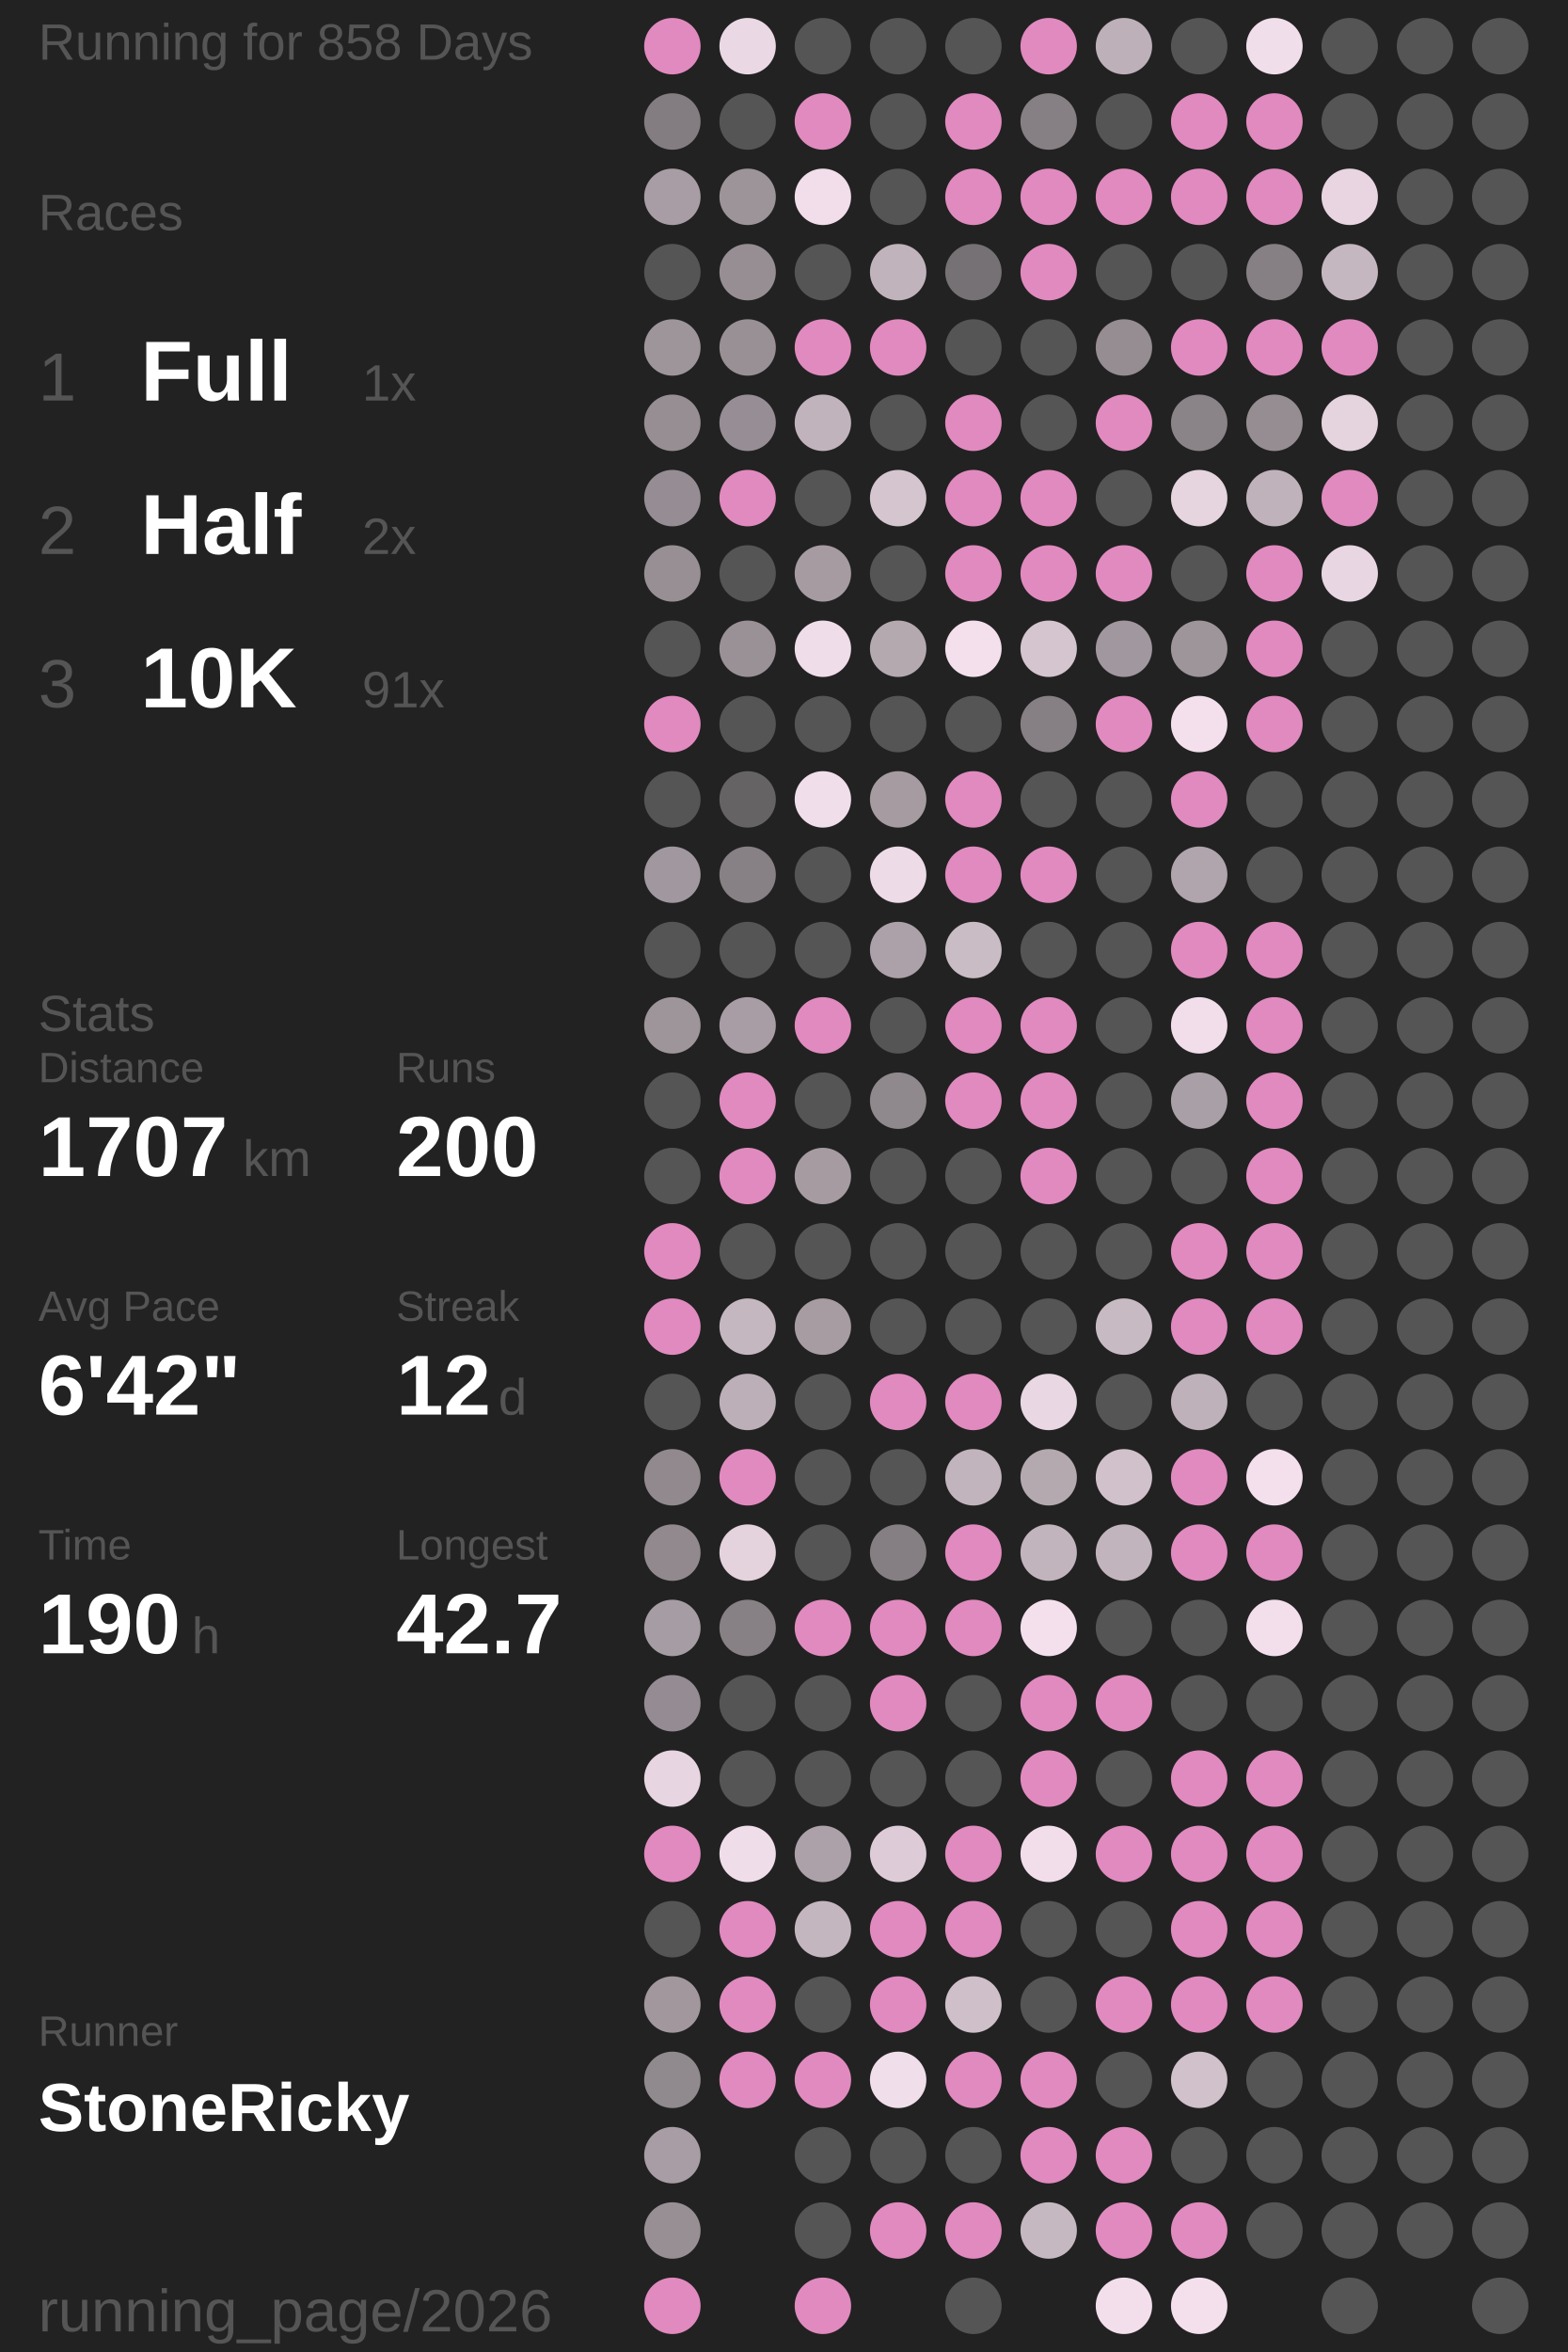
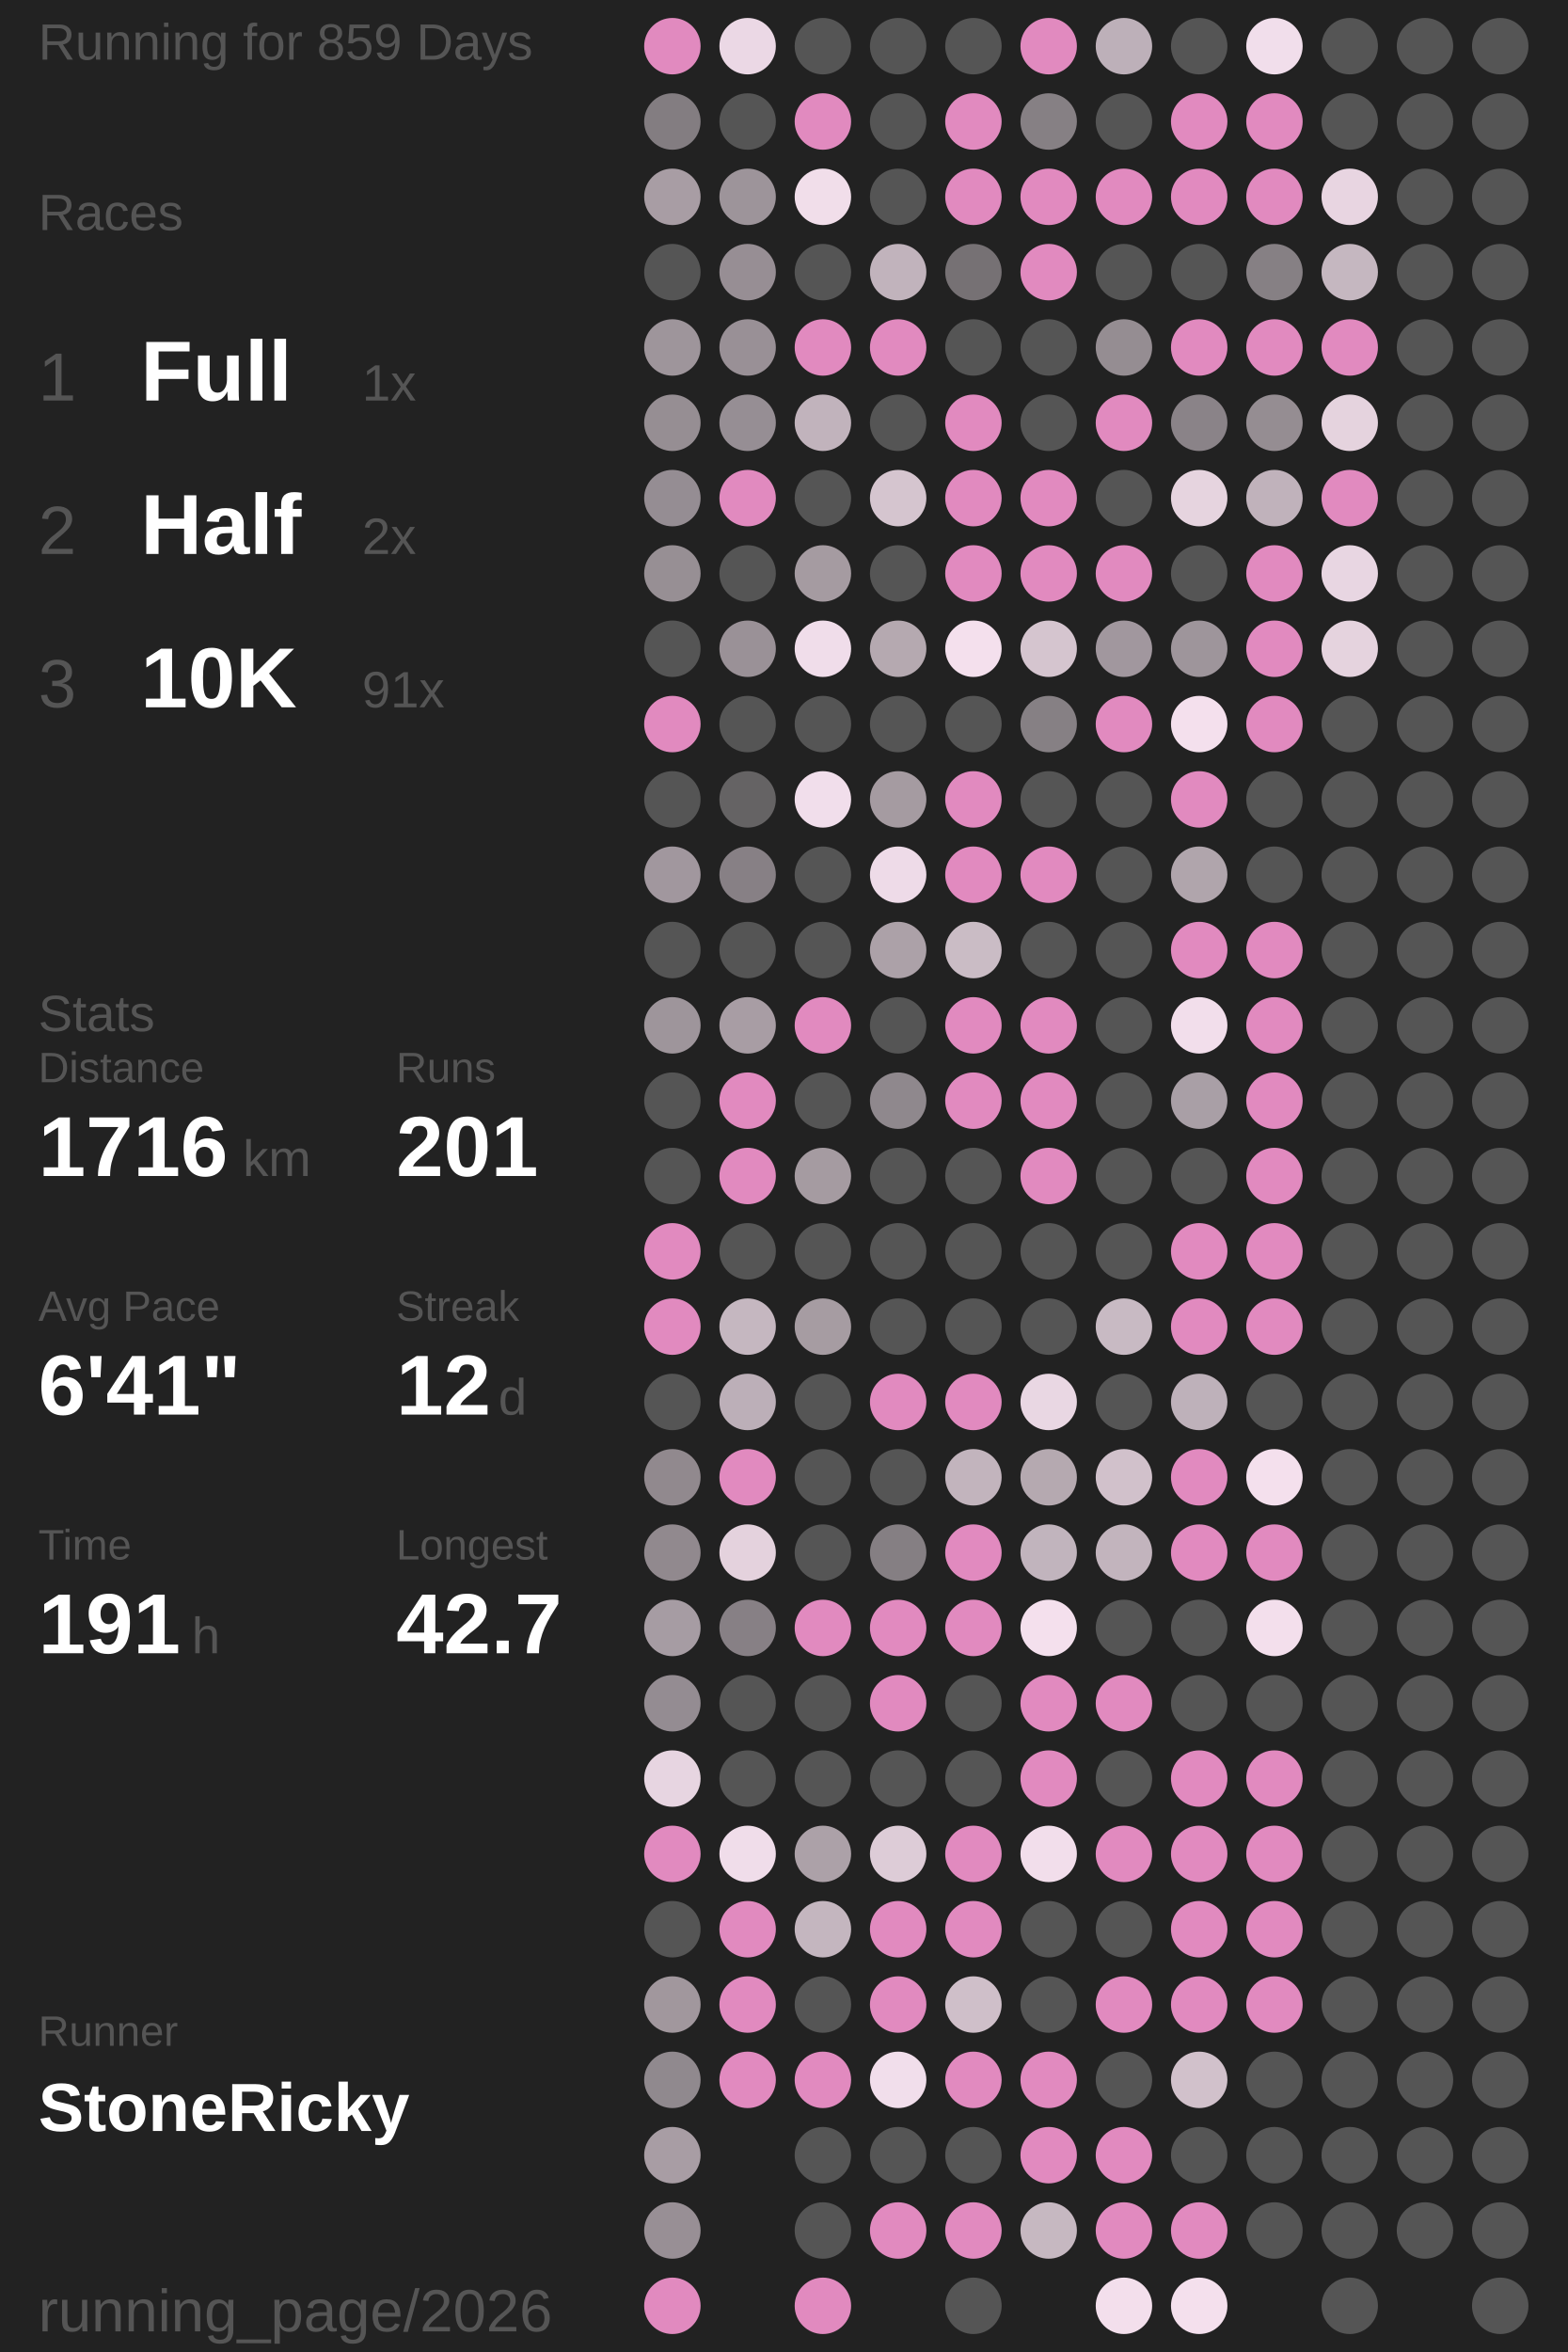
<svg xmlns="http://www.w3.org/2000/svg" baseProfile="full" height="300mm" version="1.1" viewBox="11,12,175,276" width="200mm">
  <defs />
  <rect fill="#222222" height="300" width="200" x="0" y="0" />
-   <text fill="#555555" style="font-size:6px; font-family:Arial;" x="11" y="19">Running for 858 Days</text>
+   <text fill="#555555" style="font-size:6px; font-family:Arial;" x="11" y="19">Running for 859 Days</text>
  <text fill="#555555" style="font-size:6px; font-family:Arial;" x="11" y="39">Races</text>
  <text fill="#555555" style="font-size:8px; font-family:Arial;" x="11" y="59">1</text>
  <text fill="#FFFFFF" style="font-size:10px; font-family:Arial; font-weight:bold;" x="23" y="59">Full</text>
  <text fill="#555555" style="font-size:6px; font-family:Arial;" x="49" y="59">1x</text>
  <text fill="#555555" style="font-size:8px; font-family:Arial;" x="11" y="77">2</text>
  <text fill="#FFFFFF" style="font-size:10px; font-family:Arial; font-weight:bold;" x="23" y="77">Half</text>
  <text fill="#555555" style="font-size:6px; font-family:Arial;" x="49" y="77">2x</text>
  <text fill="#555555" style="font-size:8px; font-family:Arial;" x="11" y="95">3</text>
  <text fill="#FFFFFF" style="font-size:10px; font-family:Arial; font-weight:bold;" x="23" y="95">10K</text>
  <text fill="#555555" style="font-size:6px; font-family:Arial;" x="49" y="95">91x</text>
  <text fill="#555555" style="font-size:6px; font-family:Arial;" x="11" y="133">Stats</text>
  <text fill="#555555" style="font-size:5px; font-family:Arial;" x="11" y="139">Distance</text>
-   <text fill="#FFFFFF" style="font-size:10px; font-family:Arial; font-weight:bold;" x="11" y="150">1707</text>
+   <text fill="#FFFFFF" style="font-size:10px; font-family:Arial; font-weight:bold;" x="11" y="150">1716</text>
  <text fill="#555555" style="font-size:6px; font-family:Arial;" x="35" y="150">km</text>
  <text fill="#555555" style="font-size:5px; font-family:Arial;" x="53" y="139">Runs</text>
-   <text fill="#FFFFFF" style="font-size:10px; font-family:Arial; font-weight:bold;" x="53" y="150">200</text>
+   <text fill="#FFFFFF" style="font-size:10px; font-family:Arial; font-weight:bold;" x="53" y="150">201</text>
  <text fill="#555555" style="font-size:5px; font-family:Arial;" x="11" y="167">Avg Pace</text>
-   <text fill="#FFFFFF" style="font-size:10px; font-family:Arial; font-weight:bold;" x="11" y="178">6'42"</text>
+   <text fill="#FFFFFF" style="font-size:10px; font-family:Arial; font-weight:bold;" x="11" y="178">6'41"</text>
  <text fill="#555555" style="font-size:5px; font-family:Arial;" x="53" y="167">Streak</text>
  <text fill="#FFFFFF" style="font-size:10px; font-family:Arial; font-weight:bold;" x="53" y="178">12</text>
  <text fill="#555555" style="font-size:6px; font-family:Arial;" x="65" y="178">d</text>
  <text fill="#555555" style="font-size:5px; font-family:Arial;" x="11" y="195">Time</text>
-   <text fill="#FFFFFF" style="font-size:10px; font-family:Arial; font-weight:bold;" x="11" y="206">190</text>
+   <text fill="#FFFFFF" style="font-size:10px; font-family:Arial; font-weight:bold;" x="11" y="206">191</text>
  <text fill="#555555" style="font-size:6px; font-family:Arial;" x="29" y="206">h</text>
  <text fill="#555555" style="font-size:5px; font-family:Arial;" x="53" y="195">Longest</text>
  <text fill="#FFFFFF" style="font-size:10px; font-family:Arial; font-weight:bold;" x="53" y="206">42.7</text>
  <text fill="#555555" style="font-size:5px; font-family:Arial;" x="11" y="252.065">Runner</text>
  <text fill="#FFFFFF" style="font-size:8px; font-family:Arial; font-weight:bold;" x="11" y="262.065">StoneRicky</text>
  <text fill="#555555" style="font-size:7px; font-family:Arial;" x="11" y="285.581">running_page/2026</text>
  <circle cx="85.417" cy="17.419" fill="#E18ABF" r="3.312" />
  <circle cx="85.417" cy="26.258" fill="#837d81" r="3.312" />
  <circle cx="85.417" cy="35.097" fill="#a89da4" r="3.312" />
  <circle cx="85.417" cy="43.935" fill="#555555" r="3.312" />
  <circle cx="85.417" cy="52.774" fill="#9e959b" r="3.312" />
  <circle cx="85.417" cy="61.613" fill="#968e93" r="3.312" />
  <circle cx="85.417" cy="70.452" fill="#958d93" r="3.312" />
  <circle cx="85.417" cy="79.29" fill="#978f94" r="3.312" />
  <circle cx="85.417" cy="88.129" fill="#555555" r="3.312" />
  <circle cx="85.417" cy="96.968" fill="#E18ABF" r="3.312" />
  <circle cx="85.417" cy="105.806" fill="#555555" r="3.312" />
  <circle cx="85.417" cy="114.645" fill="#a1979e" r="3.312" />
  <circle cx="85.417" cy="123.484" fill="#555555" r="3.312" />
  <circle cx="85.417" cy="132.323" fill="#9e959b" r="3.312" />
  <circle cx="85.417" cy="141.161" fill="#555555" r="3.312" />
  <circle cx="85.417" cy="150" fill="#555555" r="3.312" />
  <circle cx="85.417" cy="158.839" fill="#E18ABF" r="3.312" />
  <circle cx="85.417" cy="167.677" fill="#E18ABF" r="3.312" />
  <circle cx="85.417" cy="176.516" fill="#555555" r="3.312" />
  <circle cx="85.417" cy="185.355" fill="#91898e" r="3.312" />
  <circle cx="85.417" cy="194.194" fill="#91898e" r="3.312" />
  <circle cx="85.417" cy="203.032" fill="#a69ca3" r="3.312" />
  <circle cx="85.417" cy="211.871" fill="#948c92" r="3.312" />
  <circle cx="85.417" cy="220.71" fill="#e7d5e1" r="3.312" />
  <circle cx="85.417" cy="229.548" fill="#E18ABF" r="3.312" />
  <circle cx="85.417" cy="238.387" fill="#555555" r="3.312" />
  <circle cx="85.417" cy="247.226" fill="#a1979d" r="3.312" />
  <circle cx="85.417" cy="256.065" fill="#90898e" r="3.312" />
  <circle cx="85.417" cy="264.903" fill="#a89da4" r="3.312" />
  <circle cx="85.417" cy="273.742" fill="#988f95" r="3.312" />
  <circle cx="85.417" cy="282.581" fill="#E18ABF" r="3.312" />
  <circle cx="94.25" cy="17.419" fill="#ebd8e5" r="3.312" />
  <circle cx="94.25" cy="26.258" fill="#555555" r="3.312" />
  <circle cx="94.25" cy="35.097" fill="#9d949a" r="3.312" />
  <circle cx="94.25" cy="43.935" fill="#978e94" r="3.312" />
  <circle cx="94.25" cy="52.774" fill="#999096" r="3.312" />
  <circle cx="94.25" cy="61.613" fill="#968e94" r="3.312" />
  <circle cx="94.25" cy="70.452" fill="#E18ABF" r="3.312" />
  <circle cx="94.25" cy="79.29" fill="#555555" r="3.312" />
  <circle cx="94.25" cy="88.129" fill="#9a9197" r="3.312" />
  <circle cx="94.25" cy="96.968" fill="#555555" r="3.312" />
  <circle cx="94.25" cy="105.806" fill="#656364" r="3.312" />
  <circle cx="94.25" cy="114.645" fill="#878085" r="3.312" />
  <circle cx="94.25" cy="123.484" fill="#555555" r="3.312" />
  <circle cx="94.25" cy="132.323" fill="#a89da4" r="3.312" />
  <circle cx="94.25" cy="141.161" fill="#E18ABF" r="3.312" />
  <circle cx="94.25" cy="150" fill="#E18ABF" r="3.312" />
  <circle cx="94.25" cy="158.839" fill="#555555" r="3.312" />
  <circle cx="94.25" cy="167.677" fill="#c5b7c0" r="3.312" />
  <circle cx="94.25" cy="176.516" fill="#bcafb8" r="3.312" />
  <circle cx="94.25" cy="185.355" fill="#E18ABF" r="3.312" />
  <circle cx="94.25" cy="194.194" fill="#e4d2dd" r="3.312" />
  <circle cx="94.25" cy="203.032" fill="#878085" r="3.312" />
  <circle cx="94.25" cy="211.871" fill="#555555" r="3.312" />
  <circle cx="94.25" cy="220.71" fill="#555555" r="3.312" />
  <circle cx="94.25" cy="229.548" fill="#f0ddea" r="3.312" />
  <circle cx="94.25" cy="238.387" fill="#E18ABF" r="3.312" />
  <circle cx="94.25" cy="247.226" fill="#E18ABF" r="3.312" />
  <circle cx="94.25" cy="256.065" fill="#E18ABF" r="3.312" />
  <circle cx="103.083" cy="17.419" fill="#555555" r="3.312" />
  <circle cx="103.083" cy="26.258" fill="#E18ABF" r="3.312" />
  <circle cx="103.083" cy="35.097" fill="#f1deea" r="3.312" />
  <circle cx="103.083" cy="43.935" fill="#555555" r="3.312" />
  <circle cx="103.083" cy="52.774" fill="#E18ABF" r="3.312" />
  <circle cx="103.083" cy="61.613" fill="#c1b3bc" r="3.312" />
  <circle cx="103.083" cy="70.452" fill="#555555" r="3.312" />
  <circle cx="103.083" cy="79.29" fill="#a59ba1" r="3.312" />
  <circle cx="103.083" cy="88.129" fill="#f0ddea" r="3.312" />
  <circle cx="103.083" cy="96.968" fill="#555555" r="3.312" />
  <circle cx="103.083" cy="105.806" fill="#f1deeb" r="3.312" />
  <circle cx="103.083" cy="114.645" fill="#555555" r="3.312" />
  <circle cx="103.083" cy="123.484" fill="#555555" r="3.312" />
  <circle cx="103.083" cy="132.323" fill="#E18ABF" r="3.312" />
  <circle cx="103.083" cy="141.161" fill="#555555" r="3.312" />
  <circle cx="103.083" cy="150" fill="#a59ba1" r="3.312" />
  <circle cx="103.083" cy="158.839" fill="#555555" r="3.312" />
  <circle cx="103.083" cy="167.677" fill="#a69ca2" r="3.312" />
  <circle cx="103.083" cy="176.516" fill="#555555" r="3.312" />
  <circle cx="103.083" cy="185.355" fill="#555555" r="3.312" />
  <circle cx="103.083" cy="194.194" fill="#555555" r="3.312" />
  <circle cx="103.083" cy="203.032" fill="#E18ABF" r="3.312" />
  <circle cx="103.083" cy="211.871" fill="#555555" r="3.312" />
  <circle cx="103.083" cy="220.71" fill="#555555" r="3.312" />
  <circle cx="103.083" cy="229.548" fill="#aca1a8" r="3.312" />
  <circle cx="103.083" cy="238.387" fill="#c4b6bf" r="3.312" />
  <circle cx="103.083" cy="247.226" fill="#555555" r="3.312" />
  <circle cx="103.083" cy="256.065" fill="#E18ABF" r="3.312" />
  <circle cx="103.083" cy="264.903" fill="#555555" r="3.312" />
  <circle cx="103.083" cy="273.742" fill="#555555" r="3.312" />
  <circle cx="103.083" cy="282.581" fill="#E18ABF" r="3.312" />
  <circle cx="111.917" cy="17.419" fill="#555555" r="3.312" />
  <circle cx="111.917" cy="26.258" fill="#555555" r="3.312" />
  <circle cx="111.917" cy="35.097" fill="#555555" r="3.312" />
  <circle cx="111.917" cy="43.935" fill="#c1b3bc" r="3.312" />
  <circle cx="111.917" cy="52.774" fill="#E18ABF" r="3.312" />
  <circle cx="111.917" cy="61.613" fill="#555555" r="3.312" />
  <circle cx="111.917" cy="70.452" fill="#d5c5cf" r="3.312" />
  <circle cx="111.917" cy="79.29" fill="#555555" r="3.312" />
  <circle cx="111.917" cy="88.129" fill="#b5a9b0" r="3.312" />
  <circle cx="111.917" cy="96.968" fill="#555555" r="3.312" />
  <circle cx="111.917" cy="105.806" fill="#a59ba1" r="3.312" />
  <circle cx="111.917" cy="114.645" fill="#eedbe8" r="3.312" />
  <circle cx="111.917" cy="123.484" fill="#aca1a8" r="3.312" />
  <circle cx="111.917" cy="132.323" fill="#555555" r="3.312" />
  <circle cx="111.917" cy="141.161" fill="#8f888d" r="3.312" />
  <circle cx="111.917" cy="150" fill="#555555" r="3.312" />
  <circle cx="111.917" cy="158.839" fill="#555555" r="3.312" />
  <circle cx="111.917" cy="167.677" fill="#555555" r="3.312" />
  <circle cx="111.917" cy="176.516" fill="#E18ABF" r="3.312" />
  <circle cx="111.917" cy="185.355" fill="#555555" r="3.312" />
  <circle cx="111.917" cy="194.194" fill="#857f83" r="3.312" />
  <circle cx="111.917" cy="203.032" fill="#E18ABF" r="3.312" />
  <circle cx="111.917" cy="211.871" fill="#E18ABF" r="3.312" />
  <circle cx="111.917" cy="220.71" fill="#555555" r="3.312" />
  <circle cx="111.917" cy="229.548" fill="#ddccd7" r="3.312" />
  <circle cx="111.917" cy="238.387" fill="#E18ABF" r="3.312" />
  <circle cx="111.917" cy="247.226" fill="#E18ABF" r="3.312" />
  <circle cx="111.917" cy="256.065" fill="#f1deeb" r="3.312" />
  <circle cx="111.917" cy="264.903" fill="#555555" r="3.312" />
  <circle cx="111.917" cy="273.742" fill="#E18ABF" r="3.312" />
  <circle cx="120.75" cy="17.419" fill="#555555" r="3.312" />
  <circle cx="120.75" cy="26.258" fill="#E18ABF" r="3.312" />
  <circle cx="120.75" cy="35.097" fill="#E18ABF" r="3.312" />
  <circle cx="120.75" cy="43.935" fill="#767174" r="3.312" />
  <circle cx="120.75" cy="52.774" fill="#555555" r="3.312" />
  <circle cx="120.75" cy="61.613" fill="#E18ABF" r="3.312" />
  <circle cx="120.75" cy="70.452" fill="#E18ABF" r="3.312" />
  <circle cx="120.75" cy="79.29" fill="#E18ABF" r="3.312" />
  <circle cx="120.75" cy="88.129" fill="#f4e0ed" r="3.312" />
  <circle cx="120.75" cy="96.968" fill="#555555" r="3.312" />
  <circle cx="120.75" cy="105.806" fill="#E18ABF" r="3.312" />
  <circle cx="120.75" cy="114.645" fill="#E18ABF" r="3.312" />
  <circle cx="120.75" cy="123.484" fill="#cabcc5" r="3.312" />
  <circle cx="120.75" cy="132.323" fill="#E18ABF" r="3.312" />
  <circle cx="120.75" cy="141.161" fill="#E18ABF" r="3.312" />
  <circle cx="120.75" cy="150" fill="#555555" r="3.312" />
  <circle cx="120.75" cy="158.839" fill="#555555" r="3.312" />
  <circle cx="120.75" cy="167.677" fill="#555555" r="3.312" />
  <circle cx="120.75" cy="176.516" fill="#E18ABF" r="3.312" />
  <circle cx="120.75" cy="185.355" fill="#c2b4bd" r="3.312" />
  <circle cx="120.75" cy="194.194" fill="#E18ABF" r="3.312" />
  <circle cx="120.75" cy="203.032" fill="#E18ABF" r="3.312" />
  <circle cx="120.75" cy="211.871" fill="#555555" r="3.312" />
  <circle cx="120.75" cy="220.71" fill="#555555" r="3.312" />
  <circle cx="120.75" cy="229.548" fill="#E18ABF" r="3.312" />
  <circle cx="120.75" cy="238.387" fill="#E18ABF" r="3.312" />
  <circle cx="120.75" cy="247.226" fill="#cfbfc9" r="3.312" />
  <circle cx="120.75" cy="256.065" fill="#E18ABF" r="3.312" />
  <circle cx="120.75" cy="264.903" fill="#555555" r="3.312" />
  <circle cx="120.75" cy="273.742" fill="#E18ABF" r="3.312" />
  <circle cx="120.75" cy="282.581" fill="#555555" r="3.312" />
  <circle cx="129.583" cy="17.419" fill="#E18ABF" r="3.312" />
  <circle cx="129.583" cy="26.258" fill="#868084" r="3.312" />
  <circle cx="129.583" cy="35.097" fill="#E18ABF" r="3.312" />
  <circle cx="129.583" cy="43.935" fill="#E18ABF" r="3.312" />
  <circle cx="129.583" cy="52.774" fill="#555555" r="3.312" />
  <circle cx="129.583" cy="61.613" fill="#555555" r="3.312" />
  <circle cx="129.583" cy="70.452" fill="#E18ABF" r="3.312" />
  <circle cx="129.583" cy="79.29" fill="#E18ABF" r="3.312" />
  <circle cx="129.583" cy="88.129" fill="#d5c5cf" r="3.312" />
  <circle cx="129.583" cy="96.968" fill="#868084" r="3.312" />
  <circle cx="129.583" cy="105.806" fill="#555555" r="3.312" />
  <circle cx="129.583" cy="114.645" fill="#E18ABF" r="3.312" />
  <circle cx="129.583" cy="123.484" fill="#555555" r="3.312" />
  <circle cx="129.583" cy="132.323" fill="#E18ABF" r="3.312" />
  <circle cx="129.583" cy="141.161" fill="#E18ABF" r="3.312" />
  <circle cx="129.583" cy="150" fill="#E18ABF" r="3.312" />
  <circle cx="129.583" cy="158.839" fill="#555555" r="3.312" />
  <circle cx="129.583" cy="167.677" fill="#555555" r="3.312" />
  <circle cx="129.583" cy="176.516" fill="#e9d7e3" r="3.312" />
  <circle cx="129.583" cy="185.355" fill="#b5a9b0" r="3.312" />
  <circle cx="129.583" cy="194.194" fill="#c1b4bd" r="3.312" />
  <circle cx="129.583" cy="203.032" fill="#f4e0ed" r="3.312" />
  <circle cx="129.583" cy="211.871" fill="#E18ABF" r="3.312" />
  <circle cx="129.583" cy="220.71" fill="#E18ABF" r="3.312" />
  <circle cx="129.583" cy="229.548" fill="#f2deeb" r="3.312" />
  <circle cx="129.583" cy="238.387" fill="#555555" r="3.312" />
  <circle cx="129.583" cy="247.226" fill="#555555" r="3.312" />
  <circle cx="129.583" cy="256.065" fill="#E18ABF" r="3.312" />
  <circle cx="129.583" cy="264.903" fill="#E18ABF" r="3.312" />
  <circle cx="129.583" cy="273.742" fill="#c6b8c1" r="3.312" />
  <circle cx="138.417" cy="17.419" fill="#bdb0b9" r="3.312" />
  <circle cx="138.417" cy="26.258" fill="#555555" r="3.312" />
  <circle cx="138.417" cy="35.097" fill="#E18ABF" r="3.312" />
  <circle cx="138.417" cy="43.935" fill="#555555" r="3.312" />
  <circle cx="138.417" cy="52.774" fill="#958d92" r="3.312" />
  <circle cx="138.417" cy="61.613" fill="#E18ABF" r="3.312" />
  <circle cx="138.417" cy="70.452" fill="#555555" r="3.312" />
  <circle cx="138.417" cy="79.29" fill="#E18ABF" r="3.312" />
  <circle cx="138.417" cy="88.129" fill="#a1979e" r="3.312" />
  <circle cx="138.417" cy="96.968" fill="#E18ABF" r="3.312" />
  <circle cx="138.417" cy="105.806" fill="#555555" r="3.312" />
  <circle cx="138.417" cy="114.645" fill="#555555" r="3.312" />
  <circle cx="138.417" cy="123.484" fill="#555555" r="3.312" />
  <circle cx="138.417" cy="132.323" fill="#555555" r="3.312" />
  <circle cx="138.417" cy="141.161" fill="#555555" r="3.312" />
  <circle cx="138.417" cy="150" fill="#555555" r="3.312" />
  <circle cx="138.417" cy="158.839" fill="#555555" r="3.312" />
  <circle cx="138.417" cy="167.677" fill="#c8bac3" r="3.312" />
  <circle cx="138.417" cy="176.516" fill="#555555" r="3.312" />
  <circle cx="138.417" cy="185.355" fill="#d1c1cb" r="3.312" />
  <circle cx="138.417" cy="194.194" fill="#c2b4bd" r="3.312" />
  <circle cx="138.417" cy="203.032" fill="#555555" r="3.312" />
  <circle cx="138.417" cy="211.871" fill="#E18ABF" r="3.312" />
  <circle cx="138.417" cy="220.71" fill="#555555" r="3.312" />
  <circle cx="138.417" cy="229.548" fill="#E18ABF" r="3.312" />
  <circle cx="138.417" cy="238.387" fill="#555555" r="3.312" />
  <circle cx="138.417" cy="247.226" fill="#E18ABF" r="3.312" />
  <circle cx="138.417" cy="256.065" fill="#555555" r="3.312" />
  <circle cx="138.417" cy="264.903" fill="#E18ABF" r="3.312" />
  <circle cx="138.417" cy="273.742" fill="#E18ABF" r="3.312" />
  <circle cx="138.417" cy="282.581" fill="#f3dfec" r="3.312" />
  <circle cx="147.25" cy="17.419" fill="#555555" r="3.312" />
  <circle cx="147.25" cy="26.258" fill="#E18ABF" r="3.312" />
  <circle cx="147.25" cy="35.097" fill="#E18ABF" r="3.312" />
  <circle cx="147.25" cy="43.935" fill="#555555" r="3.312" />
  <circle cx="147.25" cy="52.774" fill="#E18ABF" r="3.312" />
  <circle cx="147.25" cy="61.613" fill="#8a8388" r="3.312" />
  <circle cx="147.25" cy="70.452" fill="#e6d4df" r="3.312" />
  <circle cx="147.25" cy="79.29" fill="#555555" r="3.312" />
  <circle cx="147.25" cy="88.129" fill="#9e959b" r="3.312" />
  <circle cx="147.25" cy="96.968" fill="#f4e0ed" r="3.312" />
  <circle cx="147.25" cy="105.806" fill="#E18ABF" r="3.312" />
  <circle cx="147.25" cy="114.645" fill="#b0a5ac" r="3.312" />
  <circle cx="147.25" cy="123.484" fill="#E18ABF" r="3.312" />
  <circle cx="147.25" cy="132.323" fill="#f2deeb" r="3.312" />
  <circle cx="147.25" cy="141.161" fill="#a99fa6" r="3.312" />
  <circle cx="147.25" cy="150" fill="#555555" r="3.312" />
  <circle cx="147.25" cy="158.839" fill="#E18ABF" r="3.312" />
  <circle cx="147.25" cy="167.677" fill="#E18ABF" r="3.312" />
  <circle cx="147.25" cy="176.516" fill="#beb1ba" r="3.312" />
  <circle cx="147.25" cy="185.355" fill="#E18ABF" r="3.312" />
  <circle cx="147.25" cy="194.194" fill="#E18ABF" r="3.312" />
  <circle cx="147.25" cy="203.032" fill="#555555" r="3.312" />
  <circle cx="147.25" cy="211.871" fill="#555555" r="3.312" />
  <circle cx="147.25" cy="220.71" fill="#E18ABF" r="3.312" />
  <circle cx="147.25" cy="229.548" fill="#E18ABF" r="3.312" />
  <circle cx="147.25" cy="238.387" fill="#E18ABF" r="3.312" />
  <circle cx="147.25" cy="247.226" fill="#E18ABF" r="3.312" />
  <circle cx="147.25" cy="256.065" fill="#d1c1cb" r="3.312" />
  <circle cx="147.25" cy="264.903" fill="#555555" r="3.312" />
  <circle cx="147.25" cy="273.742" fill="#E18ABF" r="3.312" />
  <circle cx="147.25" cy="282.581" fill="#f4e0ed" r="3.312" />
  <circle cx="156.083" cy="17.419" fill="#f1deeb" r="3.312" />
  <circle cx="156.083" cy="26.258" fill="#E18ABF" r="3.312" />
  <circle cx="156.083" cy="35.097" fill="#E18ABF" r="3.312" />
  <circle cx="156.083" cy="43.935" fill="#868084" r="3.312" />
  <circle cx="156.083" cy="52.774" fill="#E18ABF" r="3.312" />
  <circle cx="156.083" cy="61.613" fill="#958d92" r="3.312" />
  <circle cx="156.083" cy="70.452" fill="#c0b2bb" r="3.312" />
  <circle cx="156.083" cy="79.29" fill="#E18ABF" r="3.312" />
  <circle cx="156.083" cy="88.129" fill="#E18ABF" r="3.312" />
  <circle cx="156.083" cy="96.968" fill="#E18ABF" r="3.312" />
  <circle cx="156.083" cy="105.806" fill="#555555" r="3.312" />
  <circle cx="156.083" cy="114.645" fill="#555555" r="3.312" />
  <circle cx="156.083" cy="123.484" fill="#E18ABF" r="3.312" />
  <circle cx="156.083" cy="132.323" fill="#E18ABF" r="3.312" />
  <circle cx="156.083" cy="141.161" fill="#E18ABF" r="3.312" />
  <circle cx="156.083" cy="150" fill="#E18ABF" r="3.312" />
  <circle cx="156.083" cy="158.839" fill="#E18ABF" r="3.312" />
  <circle cx="156.083" cy="167.677" fill="#E18ABF" r="3.312" />
  <circle cx="156.083" cy="176.516" fill="#555555" r="3.312" />
  <circle cx="156.083" cy="185.355" fill="#f4e0ed" r="3.312" />
  <circle cx="156.083" cy="194.194" fill="#E18ABF" r="3.312" />
  <circle cx="156.083" cy="203.032" fill="#f3dfec" r="3.312" />
  <circle cx="156.083" cy="211.871" fill="#555555" r="3.312" />
  <circle cx="156.083" cy="220.71" fill="#E18ABF" r="3.312" />
  <circle cx="156.083" cy="229.548" fill="#E18ABF" r="3.312" />
  <circle cx="156.083" cy="238.387" fill="#E18ABF" r="3.312" />
  <circle cx="156.083" cy="247.226" fill="#E18ABF" r="3.312" />
  <circle cx="156.083" cy="256.065" fill="#555555" r="3.312" />
  <circle cx="156.083" cy="264.903" fill="#555555" r="3.312" />
  <circle cx="156.083" cy="273.742" fill="#555555" r="3.312" />
  <circle cx="164.917" cy="17.419" fill="#555555" r="3.312" />
  <circle cx="164.917" cy="26.258" fill="#555555" r="3.312" />
  <circle cx="164.917" cy="35.097" fill="#e8d5e1" r="3.312" />
  <circle cx="164.917" cy="43.935" fill="#c5b7c0" r="3.312" />
  <circle cx="164.917" cy="52.774" fill="#E18ABF" r="3.312" />
  <circle cx="164.917" cy="61.613" fill="#e5d3de" r="3.312" />
  <circle cx="164.917" cy="70.452" fill="#E18ABF" r="3.312" />
  <circle cx="164.917" cy="79.29" fill="#e8d6e2" r="3.312" />
-   <circle cx="164.917" cy="88.129" fill="#555555" r="3.312" />
+   <circle cx="164.917" cy="88.129" fill="#e5d3de" r="3.312" />
  <circle cx="164.917" cy="96.968" fill="#555555" r="3.312" />
  <circle cx="164.917" cy="105.806" fill="#555555" r="3.312" />
  <circle cx="164.917" cy="114.645" fill="#555555" r="3.312" />
  <circle cx="164.917" cy="123.484" fill="#555555" r="3.312" />
  <circle cx="164.917" cy="132.323" fill="#555555" r="3.312" />
  <circle cx="164.917" cy="141.161" fill="#555555" r="3.312" />
  <circle cx="164.917" cy="150" fill="#555555" r="3.312" />
  <circle cx="164.917" cy="158.839" fill="#555555" r="3.312" />
  <circle cx="164.917" cy="167.677" fill="#555555" r="3.312" />
  <circle cx="164.917" cy="176.516" fill="#555555" r="3.312" />
  <circle cx="164.917" cy="185.355" fill="#555555" r="3.312" />
  <circle cx="164.917" cy="194.194" fill="#555555" r="3.312" />
  <circle cx="164.917" cy="203.032" fill="#555555" r="3.312" />
  <circle cx="164.917" cy="211.871" fill="#555555" r="3.312" />
  <circle cx="164.917" cy="220.71" fill="#555555" r="3.312" />
  <circle cx="164.917" cy="229.548" fill="#555555" r="3.312" />
  <circle cx="164.917" cy="238.387" fill="#555555" r="3.312" />
  <circle cx="164.917" cy="247.226" fill="#555555" r="3.312" />
  <circle cx="164.917" cy="256.065" fill="#555555" r="3.312" />
  <circle cx="164.917" cy="264.903" fill="#555555" r="3.312" />
  <circle cx="164.917" cy="273.742" fill="#555555" r="3.312" />
  <circle cx="164.917" cy="282.581" fill="#555555" r="3.312" />
  <circle cx="173.75" cy="17.419" fill="#555555" r="3.312" />
  <circle cx="173.75" cy="26.258" fill="#555555" r="3.312" />
  <circle cx="173.75" cy="35.097" fill="#555555" r="3.312" />
  <circle cx="173.75" cy="43.935" fill="#555555" r="3.312" />
  <circle cx="173.75" cy="52.774" fill="#555555" r="3.312" />
  <circle cx="173.75" cy="61.613" fill="#555555" r="3.312" />
  <circle cx="173.75" cy="70.452" fill="#555555" r="3.312" />
  <circle cx="173.75" cy="79.29" fill="#555555" r="3.312" />
  <circle cx="173.75" cy="88.129" fill="#555555" r="3.312" />
  <circle cx="173.75" cy="96.968" fill="#555555" r="3.312" />
  <circle cx="173.75" cy="105.806" fill="#555555" r="3.312" />
  <circle cx="173.75" cy="114.645" fill="#555555" r="3.312" />
  <circle cx="173.75" cy="123.484" fill="#555555" r="3.312" />
  <circle cx="173.75" cy="132.323" fill="#555555" r="3.312" />
  <circle cx="173.75" cy="141.161" fill="#555555" r="3.312" />
  <circle cx="173.75" cy="150" fill="#555555" r="3.312" />
  <circle cx="173.75" cy="158.839" fill="#555555" r="3.312" />
  <circle cx="173.75" cy="167.677" fill="#555555" r="3.312" />
  <circle cx="173.75" cy="176.516" fill="#555555" r="3.312" />
  <circle cx="173.75" cy="185.355" fill="#555555" r="3.312" />
  <circle cx="173.75" cy="194.194" fill="#555555" r="3.312" />
  <circle cx="173.75" cy="203.032" fill="#555555" r="3.312" />
  <circle cx="173.75" cy="211.871" fill="#555555" r="3.312" />
  <circle cx="173.75" cy="220.71" fill="#555555" r="3.312" />
  <circle cx="173.75" cy="229.548" fill="#555555" r="3.312" />
  <circle cx="173.75" cy="238.387" fill="#555555" r="3.312" />
  <circle cx="173.75" cy="247.226" fill="#555555" r="3.312" />
  <circle cx="173.75" cy="256.065" fill="#555555" r="3.312" />
  <circle cx="173.75" cy="264.903" fill="#555555" r="3.312" />
  <circle cx="173.75" cy="273.742" fill="#555555" r="3.312" />
  <circle cx="182.583" cy="17.419" fill="#555555" r="3.312" />
  <circle cx="182.583" cy="26.258" fill="#555555" r="3.312" />
  <circle cx="182.583" cy="35.097" fill="#555555" r="3.312" />
  <circle cx="182.583" cy="43.935" fill="#555555" r="3.312" />
  <circle cx="182.583" cy="52.774" fill="#555555" r="3.312" />
  <circle cx="182.583" cy="61.613" fill="#555555" r="3.312" />
  <circle cx="182.583" cy="70.452" fill="#555555" r="3.312" />
  <circle cx="182.583" cy="79.29" fill="#555555" r="3.312" />
  <circle cx="182.583" cy="88.129" fill="#555555" r="3.312" />
  <circle cx="182.583" cy="96.968" fill="#555555" r="3.312" />
  <circle cx="182.583" cy="105.806" fill="#555555" r="3.312" />
  <circle cx="182.583" cy="114.645" fill="#555555" r="3.312" />
  <circle cx="182.583" cy="123.484" fill="#555555" r="3.312" />
  <circle cx="182.583" cy="132.323" fill="#555555" r="3.312" />
  <circle cx="182.583" cy="141.161" fill="#555555" r="3.312" />
  <circle cx="182.583" cy="150" fill="#555555" r="3.312" />
  <circle cx="182.583" cy="158.839" fill="#555555" r="3.312" />
  <circle cx="182.583" cy="167.677" fill="#555555" r="3.312" />
  <circle cx="182.583" cy="176.516" fill="#555555" r="3.312" />
  <circle cx="182.583" cy="185.355" fill="#555555" r="3.312" />
  <circle cx="182.583" cy="194.194" fill="#555555" r="3.312" />
  <circle cx="182.583" cy="203.032" fill="#555555" r="3.312" />
  <circle cx="182.583" cy="211.871" fill="#555555" r="3.312" />
  <circle cx="182.583" cy="220.71" fill="#555555" r="3.312" />
  <circle cx="182.583" cy="229.548" fill="#555555" r="3.312" />
  <circle cx="182.583" cy="238.387" fill="#555555" r="3.312" />
  <circle cx="182.583" cy="247.226" fill="#555555" r="3.312" />
  <circle cx="182.583" cy="256.065" fill="#555555" r="3.312" />
  <circle cx="182.583" cy="264.903" fill="#555555" r="3.312" />
  <circle cx="182.583" cy="273.742" fill="#555555" r="3.312" />
  <circle cx="182.583" cy="282.581" fill="#555555" r="3.312" />
</svg>
